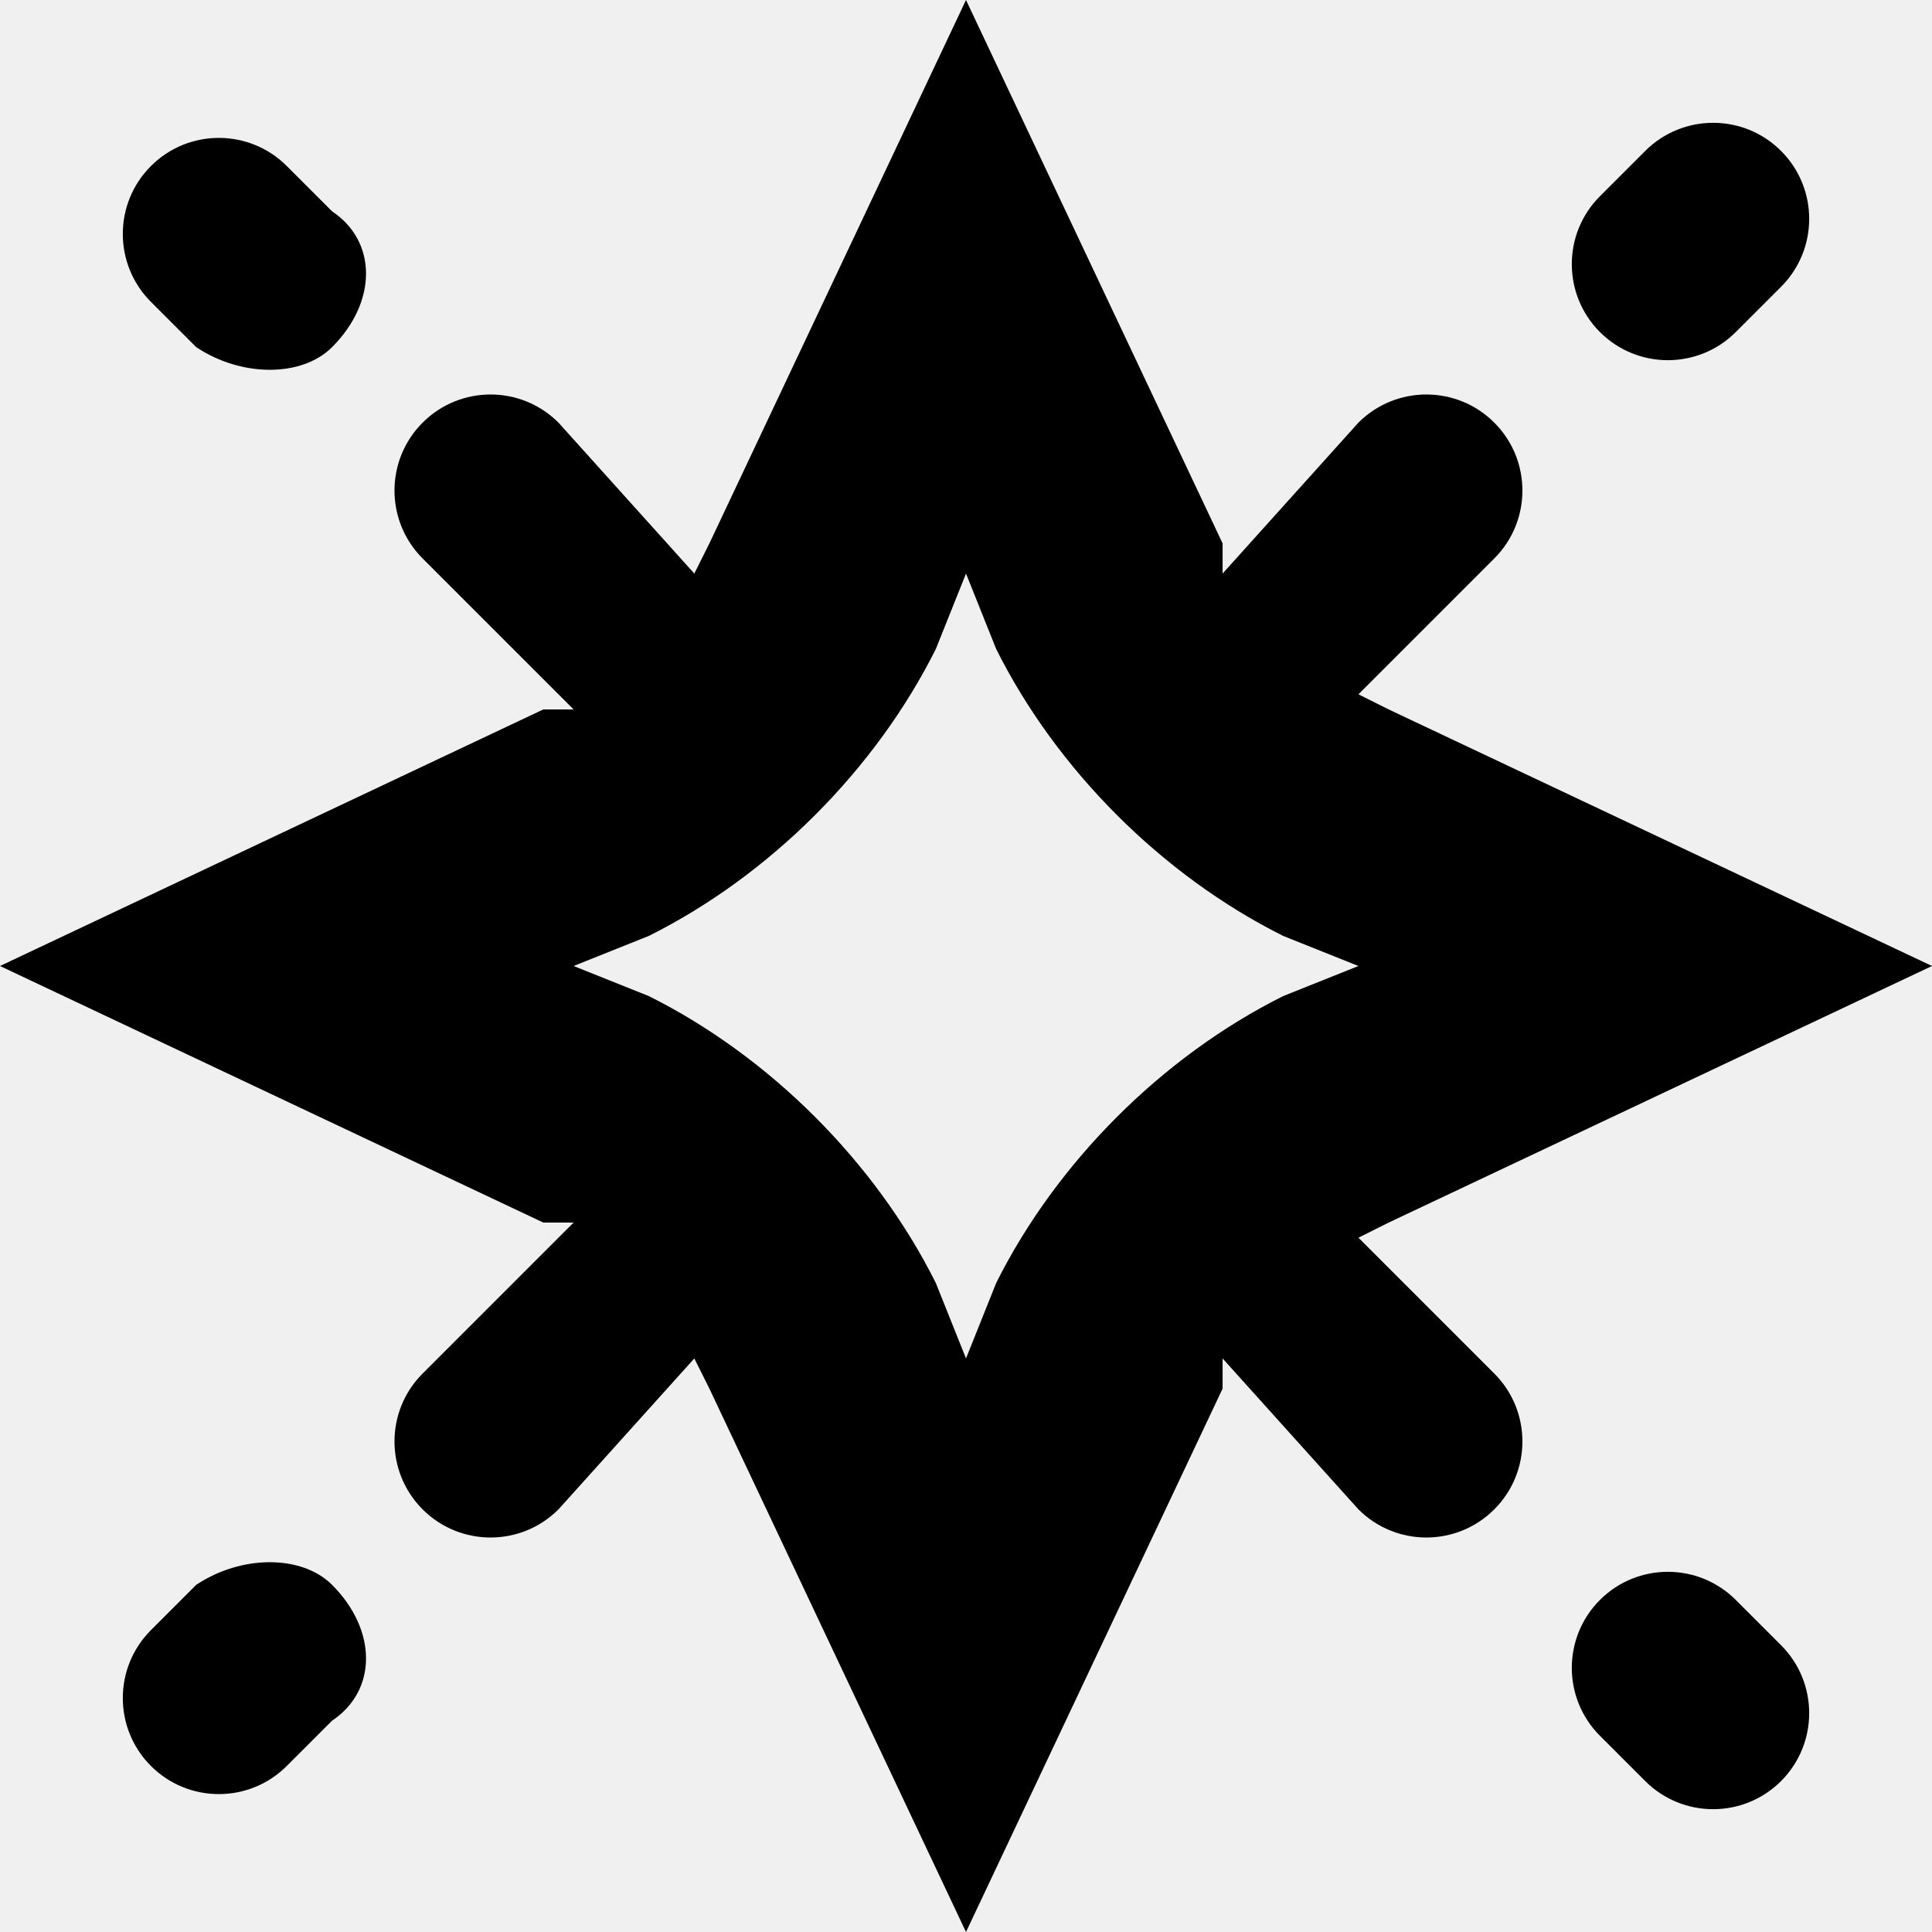
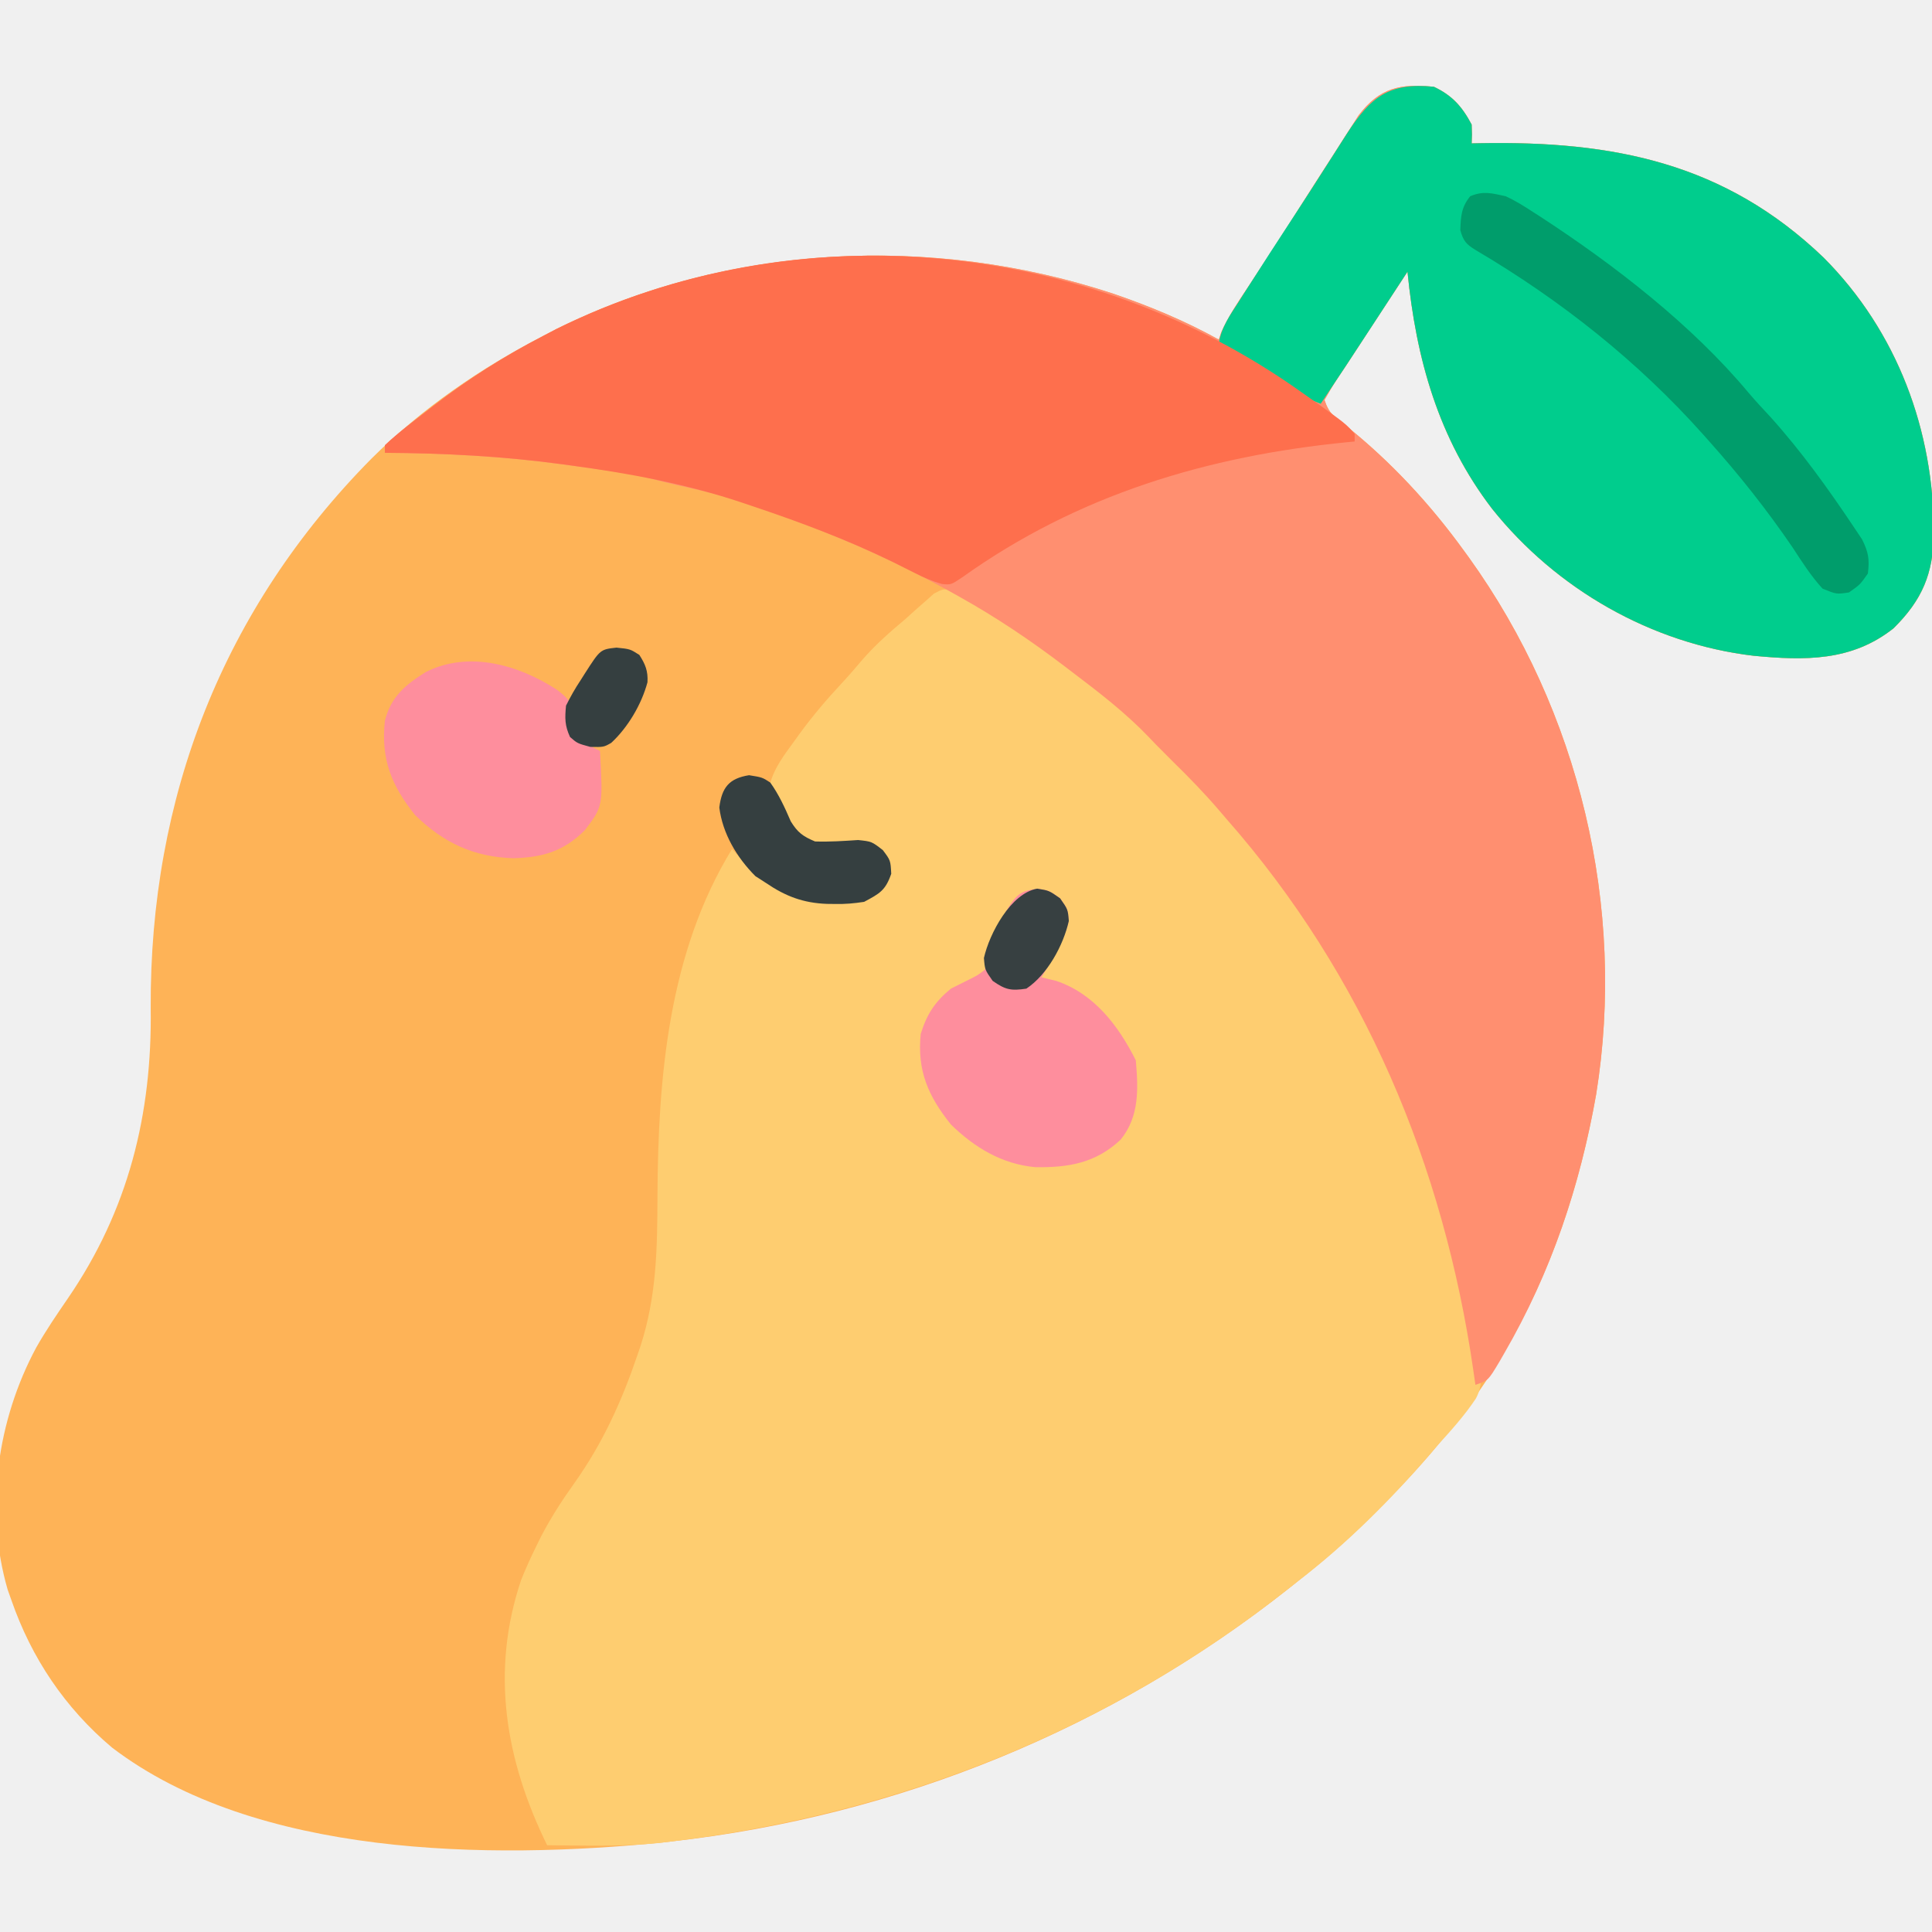
- <svg xmlns="http://www.w3.org/2000/svg" viewBox="0 0 128 128">
-   <path fill-rule="evenodd" d="M81 36 64 0 47 36l-1 2-9-10a6 6 0 0 0-9 9l10 10h-2L0 64l36 17h2L28 91a6 6 0 1 0 9 9l9-10 1 2 17 36 17-36v-2l9 10a6 6 0 1 0 9-9l-9-9 2-1 36-17-36-17-2-1 9-9a6 6 0 1 0-9-9l-9 10v-2Zm-17 2-2 5c-4 8-11 15-19 19l-5 2 5 2c8 4 15 11 19 19l2 5 2-5c4-8 11-15 19-19l5-2-5-2c-8-4-15-11-19-19l-2-5Z" clip-rule="evenodd" />
-   <path d="M118 19a6 6 0 0 0-9-9l-3 3a6 6 0 1 0 9 9l3-3Zm-96 4c-2 2-6 2-9 0l-3-3a6 6 0 1 1 9-9l3 3c3 2 3 6 0 9Zm0 82c-2-2-6-2-9 0l-3 3a6 6 0 1 0 9 9l3-3c3-2 3-6 0-9Zm96 4a6 6 0 0 1-9 9l-3-3a6 6 0 1 1 9-9l3 3Z" />
-   <style>path{fill:#000}@media (prefers-color-scheme:dark){path{fill:#fff}}</style>
+ <svg xmlns="http://www.w3.org/2000/svg" version="1.1" width="512" height="512">
+   <path d="M0 0 C4.873 2.304 7.482 5.254 10 10 C10.102 12.691 10.102 12.691 10 15 C10.754 14.984 11.508 14.969 12.285 14.952 C47.572 14.316 77.097 20.165 103.288 45.281 C122.804 64.88 132.502 91.074 132.5 118.485 C132.267 129.082 129.457 135.925 121.812 143.5 C110.716 152.304 98.242 152.07 84.738 150.785 C57.66 147.587 32.425 133.122 15.441 111.855 C1.189 93.266 -4.732 72.018 -7 49 C-9.331 52.556 -11.66 56.112 -13.989 59.669 C-14.779 60.876 -15.569 62.082 -16.36 63.288 C-18.242 66.16 -20.121 69.034 -21.99 71.914 C-23.214 73.793 -24.448 75.665 -25.702 77.523 C-26.878 79.3 -27.953 81.144 -29 83 C-27.765 86.706 -26.393 87.46 -23.312 89.812 C-11.306 99.436 -1.015 110.551 8 123 C8.417 123.573 8.834 124.145 9.264 124.735 C38.527 165.435 50.995 217.455 43 267 C37.323 299.181 25.613 329.387 5 355 C4.368 355.8 3.735 356.6 3.084 357.424 C-2.367 364.23 -8.185 370.489 -14.375 376.625 C-15.244 377.502 -16.113 378.378 -17.008 379.281 C-23.026 385.282 -29.331 390.737 -36 396 C-36.721 396.575 -37.443 397.151 -38.186 397.744 C-85.434 435.186 -142.089 458.248 -202 465 C-202.832 465.096 -203.664 465.191 -204.522 465.29 C-250.421 469.848 -312.206 469.189 -350.312 440.125 C-362.781 429.615 -371.663 416.404 -377 401 C-377.32 400.1 -377.639 399.2 -377.969 398.273 C-384.14 377.073 -380.73 353.313 -370.406 334.129 C-367.85 329.606 -364.937 325.344 -362 321.062 C-346.002 297.73 -339.664 272.322 -340.062 244.188 C-340.349 188.268 -320.925 138.356 -281.542 98.525 C-268.186 85.248 -252.712 74.6 -236 66 C-234.849 65.398 -233.698 64.796 -232.512 64.176 C-186.889 41.593 -133.012 38.966 -84.904 54.855 C-75.2 58.192 -65.979 62.02 -57 67 C-56.786 66.355 -56.572 65.711 -56.352 65.047 C-54.471 60.807 -51.936 57.107 -49.375 53.25 C-48.201 51.464 -47.028 49.678 -45.855 47.891 C-44.92 46.467 -44.92 46.467 -43.966 45.014 C-39.838 38.686 -35.791 32.305 -31.734 25.931 C-29.831 22.948 -27.917 19.974 -26 17 C-25.312 15.918 -24.625 14.837 -23.917 13.723 C-22.885 12.127 -22.885 12.127 -21.832 10.5 C-20.909 9.061 -20.909 9.061 -19.968 7.594 C-14.356 0.198 -8.872 -0.891 0 0 Z " fill="#FEB357" transform="translate(380,23)" />
+   <path d="M0 0 C3.779 1.787 7.277 3.815 10.797 6.062 C11.498 6.507 12.2 6.951 12.923 7.408 C26.179 15.9 38.348 25.906 49.961 36.512 C51.723 38.096 53.503 39.594 55.359 41.062 C58.359 43.662 60.828 46.456 63.395 49.473 C65.041 51.35 66.749 53.081 68.547 54.812 C83.242 69.378 94.9 87.652 105.172 105.5 C105.563 106.178 105.955 106.856 106.358 107.555 C122.072 135.134 132.803 166.358 137.57 197.742 C138.093 201.398 138.093 201.398 138.961 204.508 C139.75 208.119 140.09 210.809 138.271 214.159 C135.308 218.615 131.759 222.545 128.172 226.5 C127.465 227.33 126.759 228.16 126.031 229.016 C115.551 241.147 103.911 252.766 91.172 262.5 C89.887 263.512 88.603 264.525 87.32 265.539 C40.246 302.464 -15.547 324.352 -74.828 331.5 C-75.897 331.633 -76.965 331.766 -78.066 331.902 C-87.935 332.921 -97.92 332.591 -107.828 332.5 C-118.903 309.945 -122.892 286.49 -114.727 262.227 C-113.54 259.248 -112.243 256.377 -110.828 253.5 C-110.386 252.6 -109.944 251.7 -109.488 250.773 C-106.83 245.662 -103.809 240.994 -100.453 236.312 C-93.088 225.908 -88.044 214.801 -83.953 202.75 C-83.667 201.911 -83.38 201.073 -83.085 200.209 C-78.793 186.964 -78.632 174.213 -78.595 160.424 C-78.432 129.056 -75.687 95.963 -58.828 68.5 C-57.869 69.552 -57.869 69.552 -56.891 70.625 C-50.546 76.97 -43.055 81.728 -33.945 81.822 C-33.247 81.819 -32.548 81.816 -31.828 81.812 C-31.129 81.829 -30.431 81.845 -29.711 81.861 C-25.253 81.866 -22.306 81.353 -18.828 78.5 C-17.58 75.095 -17.58 75.095 -17.828 71.5 C-19.297 69.124 -19.297 69.124 -21.828 67.5 C-25.331 67.204 -25.331 67.204 -29.141 67.562 C-38.531 67.883 -38.531 67.883 -42.457 64.324 C-45.367 60.452 -47.695 56.221 -48.828 51.5 C-47.737 47.043 -44.926 43.483 -42.266 39.812 C-41.823 39.197 -41.381 38.582 -40.925 37.949 C-37.519 33.289 -33.853 28.96 -29.914 24.738 C-27.964 22.645 -26.112 20.497 -24.266 18.312 C-20.762 14.303 -16.909 10.907 -12.828 7.5 C-11.997 6.746 -11.165 5.992 -10.309 5.215 C-9.019 4.088 -9.019 4.088 -7.703 2.938 C-6.917 2.235 -6.13 1.532 -5.32 0.809 C-2.828 -0.5 -2.828 -0.5 0 0 Z " fill="#FECD70" transform="translate(252.8281,156.5)" />
+   <path d="M0 0 C4.873 2.304 7.482 5.254 10 10 C10.102 12.691 10.102 12.691 10 15 C10.754 14.984 11.508 14.969 12.285 14.952 C47.572 14.316 77.097 20.165 103.288 45.281 C122.804 64.88 132.502 91.074 132.5 118.485 C132.267 129.082 129.457 135.925 121.812 143.5 C110.716 152.304 98.242 152.07 84.738 150.785 C57.66 147.587 32.425 133.122 15.441 111.855 C1.189 93.266 -4.732 72.018 -7 49 C-9.331 52.556 -11.66 56.112 -13.989 59.669 C-14.779 60.876 -15.569 62.082 -16.36 63.288 C-18.242 66.16 -20.121 69.034 -21.99 71.914 C-23.214 73.793 -24.448 75.665 -25.702 77.523 C-26.878 79.3 -27.953 81.144 -29 83 C-27.765 86.706 -26.393 87.46 -23.312 89.812 C-11.306 99.436 -1.015 110.551 8 123 C8.417 123.573 8.834 124.145 9.264 124.735 C38.527 165.435 50.995 217.455 43 267 C38.71 291.319 31.071 314.15 18.688 335.562 C18.267 336.295 17.846 337.028 17.413 337.783 C14.372 342.876 14.372 342.876 11 344 C10.727 342.095 10.727 342.095 10.449 340.152 C2.577 285.848 -18.554 235.413 -55 194 C-55.659 193.23 -56.317 192.461 -56.996 191.668 C-60.802 187.235 -64.824 183.085 -69 179 C-74 174 -74 174 -75.594 172.301 C-81.823 165.794 -88.84 160.427 -96 155 C-96.613 154.531 -97.227 154.063 -97.858 153.58 C-106.872 146.711 -116.097 140.512 -126 135 C-126.835 134.534 -127.671 134.069 -128.531 133.589 C-141.817 126.262 -155.28 120.127 -169.525 114.909 C-171.678 114.118 -173.819 113.305 -175.957 112.477 C-184.123 109.397 -192.38 107.339 -200.888 105.48 C-202.855 105.033 -204.809 104.53 -206.762 104.022 C-210.748 103.023 -214.754 102.326 -218.82 101.746 C-219.55 101.64 -220.279 101.535 -221.031 101.426 C-223.395 101.089 -225.76 100.762 -228.125 100.438 C-228.933 100.326 -229.74 100.214 -230.573 100.099 C-246.39 97.94 -262.034 97.092 -278 97 C-278 96.34 -278 95.68 -278 95 C-274.557 91.743 -270.744 88.901 -267 86 C-266.427 85.554 -265.855 85.108 -265.265 84.648 C-255.992 77.478 -246.404 71.394 -236 66 C-234.845 65.395 -233.69 64.791 -232.5 64.168 C-186.865 41.605 -133.019 38.963 -84.904 54.855 C-75.2 58.192 -65.979 62.02 -57 67 C-56.786 66.355 -56.572 65.711 -56.352 65.047 C-54.471 60.807 -51.936 57.107 -49.375 53.25 C-48.201 51.464 -47.028 49.678 -45.855 47.891 C-45.232 46.941 -44.609 45.992 -43.966 45.014 C-39.838 38.686 -35.791 32.305 -31.734 25.931 C-29.831 22.948 -27.917 19.974 -26 17 C-25.312 15.918 -24.625 14.837 -23.917 13.723 C-23.229 12.659 -22.541 11.596 -21.832 10.5 C-20.909 9.061 -20.909 9.061 -19.968 7.594 C-14.356 0.198 -8.872 -0.891 0 0 Z " fill="#FF8F70" transform="translate(380,23)" />
+   <path d="M0 0 C4.873 2.304 7.482 5.254 10 10 C10.102 12.691 10.102 12.691 10 15 C10.754 14.984 11.508 14.969 12.285 14.952 C47.572 14.316 77.097 20.165 103.288 45.281 C122.804 64.88 132.502 91.074 132.5 118.485 C132.267 129.082 129.457 135.925 121.812 143.5 C110.716 152.304 98.242 152.07 84.738 150.785 C57.66 147.587 32.425 133.122 15.441 111.855 C1.189 93.266 -4.732 72.018 -7 49 C-7.725 50.111 -7.725 50.111 -8.465 51.244 C-10.288 54.034 -12.111 56.824 -13.934 59.614 C-14.717 60.813 -15.501 62.013 -16.284 63.213 C-20.823 70.164 -25.376 77.105 -30 84 C-33.081 82.838 -35.809 81.622 -38.523 79.758 C-39.153 79.331 -39.782 78.904 -40.43 78.465 C-41.072 78.023 -41.714 77.581 -42.375 77.125 C-47.147 73.857 -51.942 70.81 -57 68 C-56.367 63.781 -54.006 60.517 -51.75 57 C-51.086 55.952 -51.086 55.952 -50.409 54.883 C-45.835 47.687 -41.188 40.537 -36.52 33.402 C-33.992 29.535 -31.495 25.65 -29.012 21.754 C-28.344 20.712 -27.675 19.671 -26.987 18.598 C-25.689 16.574 -24.397 14.546 -23.113 12.513 C-16.766 2.66 -11.914 -1.196 0 0 Z " fill="#00CD8D" transform="translate(380,23)" />
+   <path d="M0 0 C1.075 0.758 2.15 1.516 3.258 2.297 C11.738 8.364 11.738 8.364 14 11 C14 11.66 14 12.32 14 13 C13.374 13.059 12.747 13.119 12.102 13.18 C-24.976 16.832 -59.44 27.148 -90 49 C-93 51 -93 51 -95.397 50.762 C-98.004 49.999 -100.225 49.049 -102.641 47.812 C-103.534 47.365 -104.427 46.918 -105.347 46.458 C-106.305 45.977 -107.263 45.496 -108.25 45 C-120.506 38.992 -133.068 34.326 -146 30 C-146.801 29.729 -147.602 29.459 -148.428 29.18 C-163.172 24.235 -178.125 21.466 -193.5 19.375 C-194.293 19.266 -195.085 19.156 -195.902 19.044 C-211.601 16.908 -227.16 16.091 -243 16 C-243 15.34 -243 14.68 -243 14 C-239.557 10.743 -235.744 7.901 -232 5 C-231.427 4.554 -230.855 4.108 -230.265 3.648 C-220.992 -3.522 -211.404 -9.606 -201 -15 C-199.845 -15.605 -198.69 -16.209 -197.5 -16.832 C-134.047 -48.204 -57.248 -40.799 0 0 Z " fill="#FE6F4D" transform="translate(345,104)" />
+   <path d="M0 0 C3.125 0.5 3.125 0.5 6.062 2.562 C8.125 5.5 8.125 5.5 8.312 8.625 C7.119 14.008 3.901 18.805 1.125 23.5 C2.404 23.809 3.683 24.119 5 24.438 C15.064 27.803 21.543 36.336 26.125 45.5 C26.779 53.074 27.099 60.345 22.125 66.5 C15.552 72.707 8.265 73.979 -0.562 73.809 C-9.365 72.989 -16.62 68.611 -22.875 62.5 C-28.922 54.951 -31.849 48.225 -30.875 38.5 C-29.234 33.23 -27.123 30.009 -22.875 26.5 C-21.299 25.693 -19.715 24.902 -18.125 24.125 C-15.766 22.943 -15.766 22.943 -13.875 21.5 C-13.174 18.267 -13.174 18.267 -12.875 14.5 C-5.684 0.989 -5.684 0.989 0 0 Z " fill="#FE8E9D" transform="translate(274.875,235.5)" />
+   <path d="M0 0 C1.961 1.543 1.961 1.543 3.375 3.188 C3.625 6.812 3.625 6.812 3.375 10.188 C5.658 13.204 8.023 14.575 11.375 16.188 C12.179 30.845 12.179 30.845 7.375 37.188 C1.781 42.781 -3.73 44.383 -11.438 44.625 C-22.003 44.356 -30.071 40.569 -37.625 33.188 C-43.932 25.314 -46.721 18.322 -45.625 8.188 C-43.996 1.803 -40.286 -1.263 -34.844 -4.684 C-23.401 -10.505 -10.092 -6.581 0 0 Z " fill="#FE8E9D" transform="translate(147.625,182.8125)" />
+   <path d="M0 0 C2.616 1.187 4.975 2.677 7.375 4.25 C8.061 4.69 8.746 5.129 9.452 5.582 C28.928 18.3 49.378 34.104 64.348 52.039 C66.223 54.264 68.204 56.371 70.188 58.5 C78.335 67.549 85.493 77.506 92.25 87.625 C92.977 88.71 93.704 89.796 94.453 90.914 C96.158 94.315 96.489 96.251 96 100 C93.938 102.938 93.938 102.938 91 105 C87.688 105.5 87.688 105.5 84 104 C80.904 100.626 78.503 96.824 76 93 C69.256 83.117 61.968 73.923 54 65 C53.502 64.439 53.004 63.878 52.491 63.3 C35.088 43.765 14.615 27.56 -7.93 14.273 C-10.462 12.716 -11.204 11.867 -12 9 C-11.87 5.296 -11.744 2.915 -9.375 0 C-5.901 -1.463 -3.665 -0.796 0 0 Z " fill="#009D6B" transform="translate(399,52)" />
+   <path d="M0 0 C3.5 0.562 3.5 0.562 5.625 1.938 C7.936 5.172 9.486 8.578 11.059 12.223 C12.891 15.198 14.278 16.205 17.5 17.562 C21.341 17.688 25.073 17.433 28.906 17.18 C32.5 17.562 32.5 17.562 35.457 19.848 C37.5 22.562 37.5 22.562 37.688 26.125 C36.154 30.563 34.601 31.374 30.5 33.562 C27.737 33.982 25.495 34.184 22.75 34.125 C22.048 34.117 21.345 34.109 20.622 34.101 C14.371 33.862 9.683 32.096 4.5 28.562 C3.572 27.964 2.644 27.366 1.688 26.75 C-3.209 21.853 -7.011 15.477 -7.875 8.562 C-7.213 3.268 -5.309 0.853 0 0 Z " fill="#353F40" transform="translate(198.5,205.4375)" />
+   <path d="M0 0 C3.125 0.5 3.125 0.5 6.062 2.562 C8.125 5.5 8.125 5.5 8.375 8.562 C6.9 15.098 2.675 22.8 -2.875 26.5 C-6.93 27.117 -8.419 26.82 -11.812 24.438 C-13.875 21.5 -13.875 21.5 -14.125 18.375 C-12.662 11.862 -6.998 1.217 0 0 Z " fill="#374041" transform="translate(274.875,235.5)" />
+   <path d="M0 0 C3.625 0.375 3.625 0.375 6.062 1.938 C7.661 4.431 8.377 6.187 8.215 9.172 C6.65 15.017 3.049 21.13 -1.387 25.238 C-3.375 26.375 -3.375 26.375 -6.938 26.312 C-10.375 25.375 -10.375 25.375 -12.312 23.688 C-13.715 20.634 -13.691 18.73 -13.375 15.375 C-12.165 12.955 -10.982 10.856 -9.5 8.625 C-9.135 8.049 -8.77 7.473 -8.395 6.879 C-4.291 0.477 -4.291 0.477 0 0 Z " fill="#353F40" transform="translate(163.375,171.625)" />
</svg>
